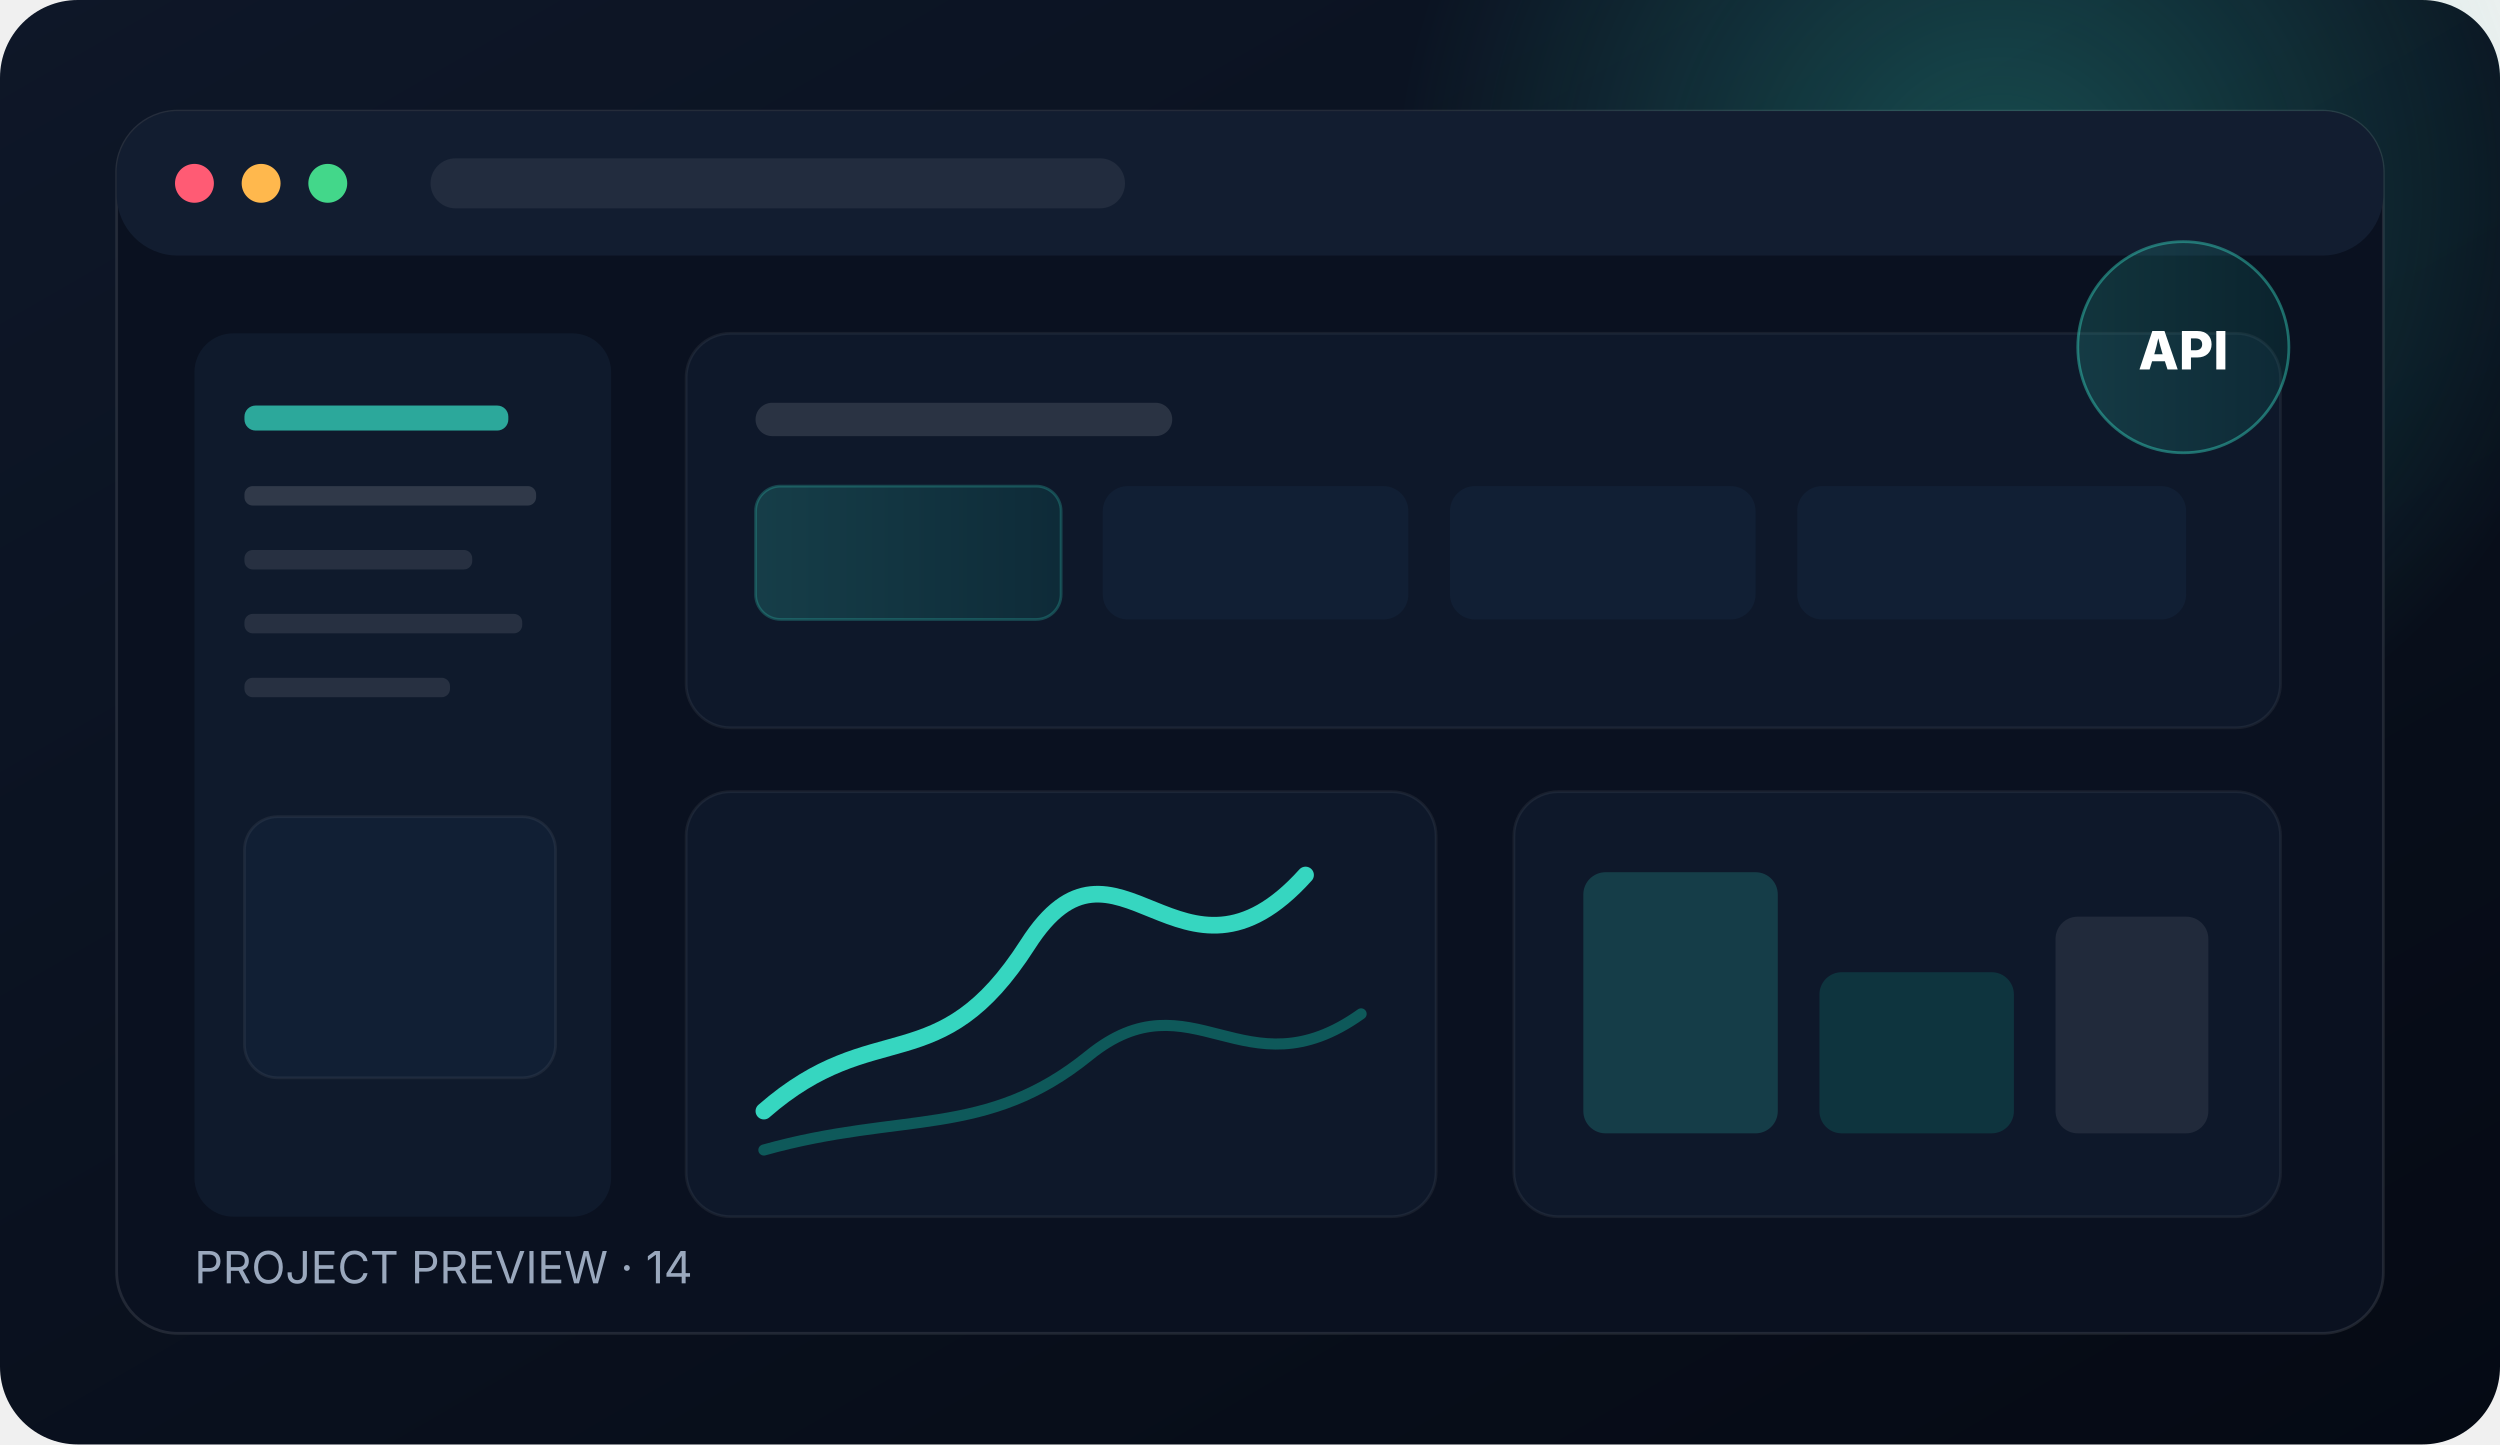
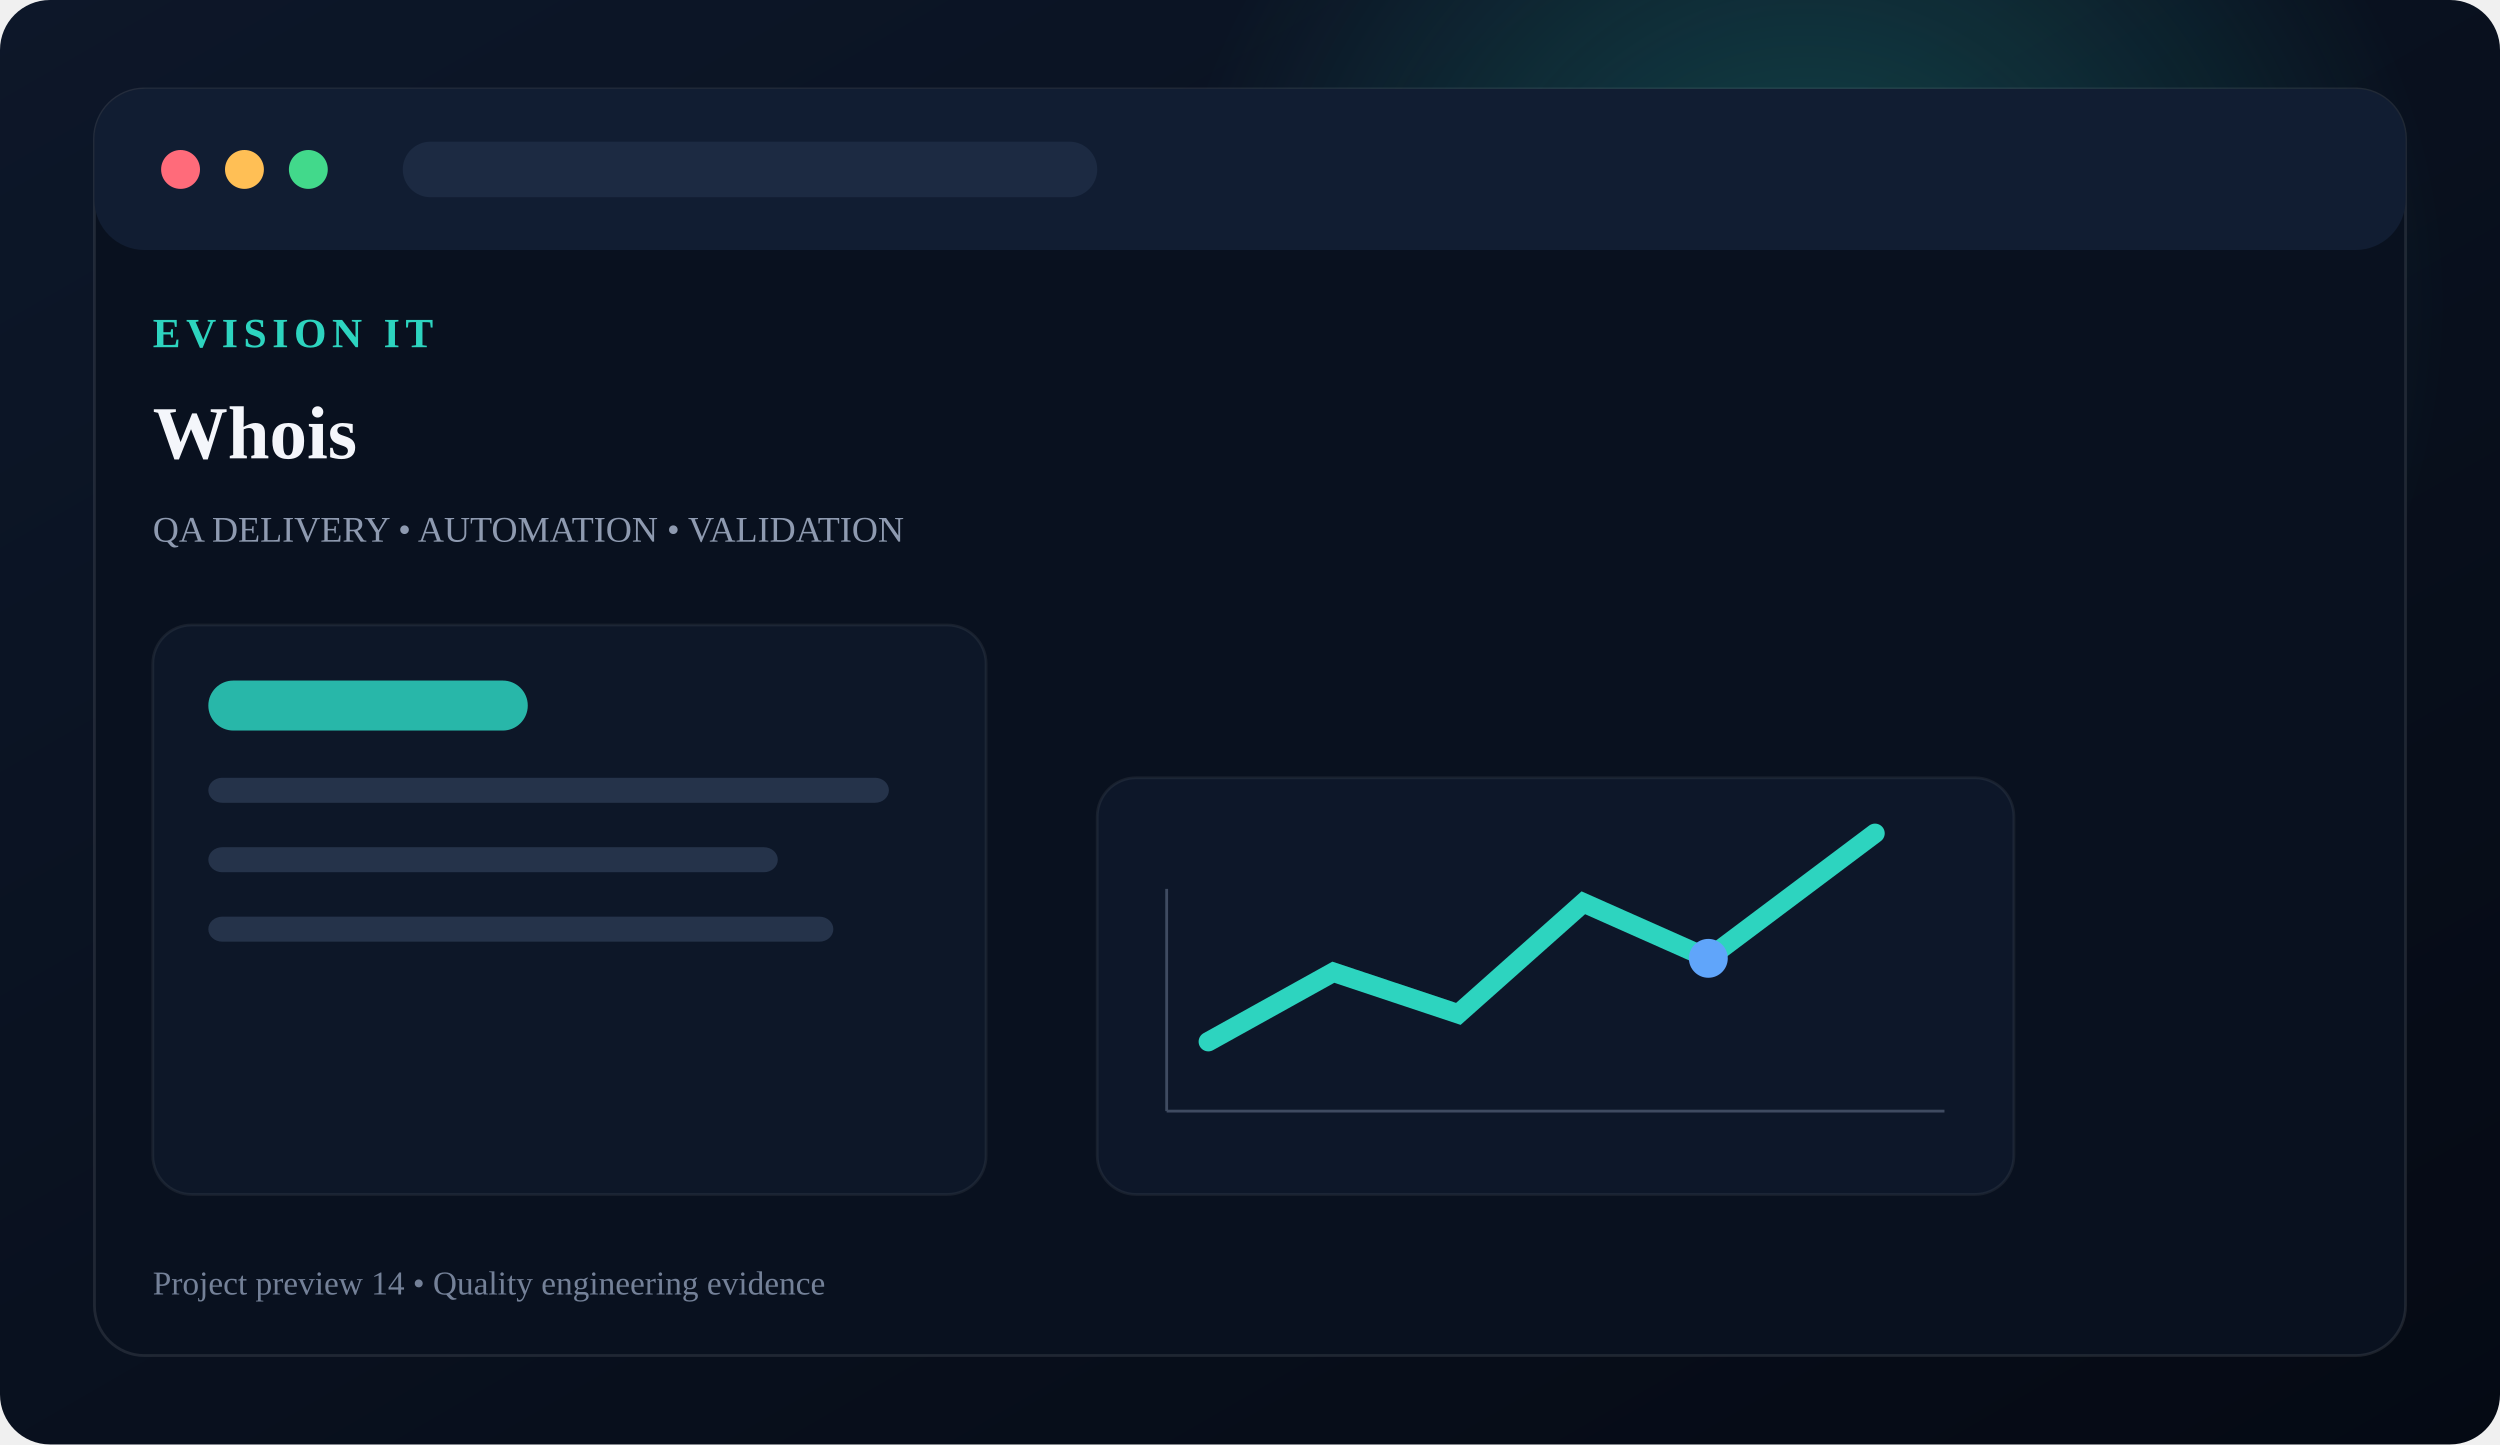
<svg xmlns="http://www.w3.org/2000/svg" viewBox="0 0 900 520">
  <defs>
    <linearGradient id="bg" x1="0" y1="0" x2="1" y2="1">
-       <stop offset="0" stop-color="#0e1728" />
+       <stop offset="0" stop-color="#0d1729" />
      <stop offset="1" stop-color="#050a14" />
    </linearGradient>
-     <linearGradient id="accent" x1="0" y1="0" x2="1" y2="0">
-       <stop offset="0" stop-color="#36d6c0" />
-       <stop offset="1" stop-color="#0f766e" />
-     </linearGradient>
-     <radialGradient id="glow">
-       <stop offset="0" stop-color="#36d6c0" stop-opacity=".30" />
-       <stop offset="1" stop-color="#36d6c0" stop-opacity="0" />
+     <radialGradient id="g">
+       <stop offset="0" stop-color="#2dd4bf" stop-opacity=".28" />
+       <stop offset="1" stop-color="#2dd4bf" stop-opacity="0" />
    </radialGradient>
-     <filter id="shadow">
-       <feDropShadow dx="0" dy="18" stdDeviation="20" flood-color="#000" flood-opacity=".45" />
-     </filter>
  </defs>
-   <rect width="900" height="520" rx="28" fill="url(#bg)" />
-   <circle cx="720" cy="70" r="220" fill="url(#glow)" />
-   <rect x="42" y="40" width="816" height="440" rx="22" fill="#0a1120" stroke="#ffffff" stroke-opacity=".10" />
-   <rect x="42" y="40" width="816" height="52" rx="22" fill="#121d30" />
-   <circle cx="70" cy="66" r="7" fill="#ff5b74" />
-   <circle cx="94" cy="66" r="7" fill="#ffb84d" />
-   <circle cx="118" cy="66" r="7" fill="#43d78a" />
-   <rect x="155" y="57" width="250" height="18" rx="9" fill="#ffffff" fill-opacity=".07" />
-   <rect x="70" y="120" width="150" height="318" rx="14" fill="#0f1a2c" />
-   <rect x="88" y="146" width="95" height="9" rx="4" fill="#36d6c0" fill-opacity=".75" />
-   <rect x="88" y="175" width="105" height="7" rx="3" fill="#ffffff" fill-opacity=".14" />
-   <rect x="88" y="198" width="82" height="7" rx="3" fill="#ffffff" fill-opacity=".10" />
-   <rect x="88" y="221" width="100" height="7" rx="3" fill="#ffffff" fill-opacity=".10" />
-   <rect x="88" y="244" width="74" height="7" rx="3" fill="#ffffff" fill-opacity=".10" />
-   <rect x="88" y="294" width="112" height="94" rx="12" fill="#111f34" stroke="#ffffff" stroke-opacity=".06" />
-   <rect x="247" y="120" width="574" height="142" rx="16" fill="#0e182a" stroke="#ffffff" stroke-opacity=".06" />
-   <rect x="272" y="145" width="150" height="12" rx="6" fill="#ffffff" fill-opacity=".12" />
-   <rect x="272" y="175" width="110" height="48" rx="9" fill="url(#accent)" fill-opacity=".20" stroke="#36d6c0" stroke-opacity=".25" />
-   <rect x="397" y="175" width="110" height="48" rx="9" fill="#111f34" />
-   <rect x="522" y="175" width="110" height="48" rx="9" fill="#111f34" />
-   <rect x="647" y="175" width="140" height="48" rx="9" fill="#111f34" />
-   <rect x="247" y="285" width="270" height="153" rx="16" fill="#0e182a" stroke="#ffffff" stroke-opacity=".06" />
-   <path d="M275 400 C315 365 338 390 370 340 S425 365 470 315" fill="none" stroke="#36d6c0" stroke-width="6" stroke-linecap="round" />
-   <path d="M275 414 C325 400 355 410 392 380 S448 395 490 365" fill="none" stroke="#0f766e" stroke-opacity=".7" stroke-width="4" stroke-linecap="round" />
-   <rect x="545" y="285" width="276" height="153" rx="16" fill="#0e182a" stroke="#ffffff" stroke-opacity=".06" />
-   <rect x="570" y="314" width="70" height="94" rx="8" fill="#36d6c0" fill-opacity=".20" />
-   <rect x="655" y="350" width="70" height="58" rx="8" fill="#0f766e" fill-opacity=".30" />
-   <rect x="740" y="330" width="55" height="78" rx="8" fill="#ffffff" fill-opacity=".08" />
-   <circle cx="786" cy="125" r="38" fill="url(#accent)" fill-opacity=".18" stroke="#36d6c0" stroke-opacity=".45" />
-   <text x="786" y="133" text-anchor="middle" font-family="Inter,Arial,sans-serif" font-size="19" font-weight="800" fill="#fff">API</text>
-   <text x="70" y="462" font-family="Inter,Arial,sans-serif" font-size="16" fill="#9aa8bd">PROJECT PREVIEW · 14</text>
+   <rect width="900" height="520" rx="18" fill="url(#bg)" />
+   <circle cx="650" cy="110" r="230" fill="url(#g)" />
+   <rect x="34" y="32" width="832" height="456" rx="18" fill="#09111f" stroke="#ffffff18" />
+   <rect x="34" y="32" width="832" height="58" rx="18" fill="#111d32" />
+   <circle cx="65" cy="61" r="7" fill="#ff6b7a" />
+   <circle cx="88" cy="61" r="7" fill="#ffbf55" />
+   <circle cx="111" cy="61" r="7" fill="#42d98b" />
+   <rect x="145" y="51" width="250" height="20" rx="10" fill="#1c2a42" />
+   <text x="55" y="125" fill="#2dd4bf" font-size="15" font-weight="800" letter-spacing="2">EVISION IT</text>
+   <text x="55" y="165" fill="#f4f6fb" font-size="27" font-weight="800">Whois</text>
+   <text x="55" y="195" fill="#8e9ab0" font-size="13">QA DELIVERY • AUTOMATION • VALIDATION</text>
+   <rect x="55" y="225" width="300" height="205" rx="14" fill="#0d1728" stroke="#ffffff10" />
+   <rect x="75" y="245" width="115" height="18" rx="9" fill="#2dd4bf" opacity=".85" />
+   <rect x="75" y="280" width="245" height="9" rx="5" fill="#25334a" />
+   <rect x="75" y="305" width="205" height="9" rx="5" fill="#25334a" />
+   <rect x="75" y="330" width="225" height="9" rx="5" fill="#25334a" />
+   <rect x="395" y="280" width="330" height="150" rx="14" fill="#0d1729" stroke="#ffffff10" />
+   <path d="M420 400V320M420 400H700" stroke="#71809a" opacity=".5" />
+   <polyline points="435,375 480,350 525,365 570,325 615,345 675,300" fill="none" stroke="#2dd4bf" stroke-width="7" stroke-linecap="round" />
+   <circle cx="615" cy="345" r="7" fill="#60a5fa" />
+   <text x="55" y="466" fill="#748198" font-size="12">Project preview 14 • Quality engineering evidence</text>
</svg>
